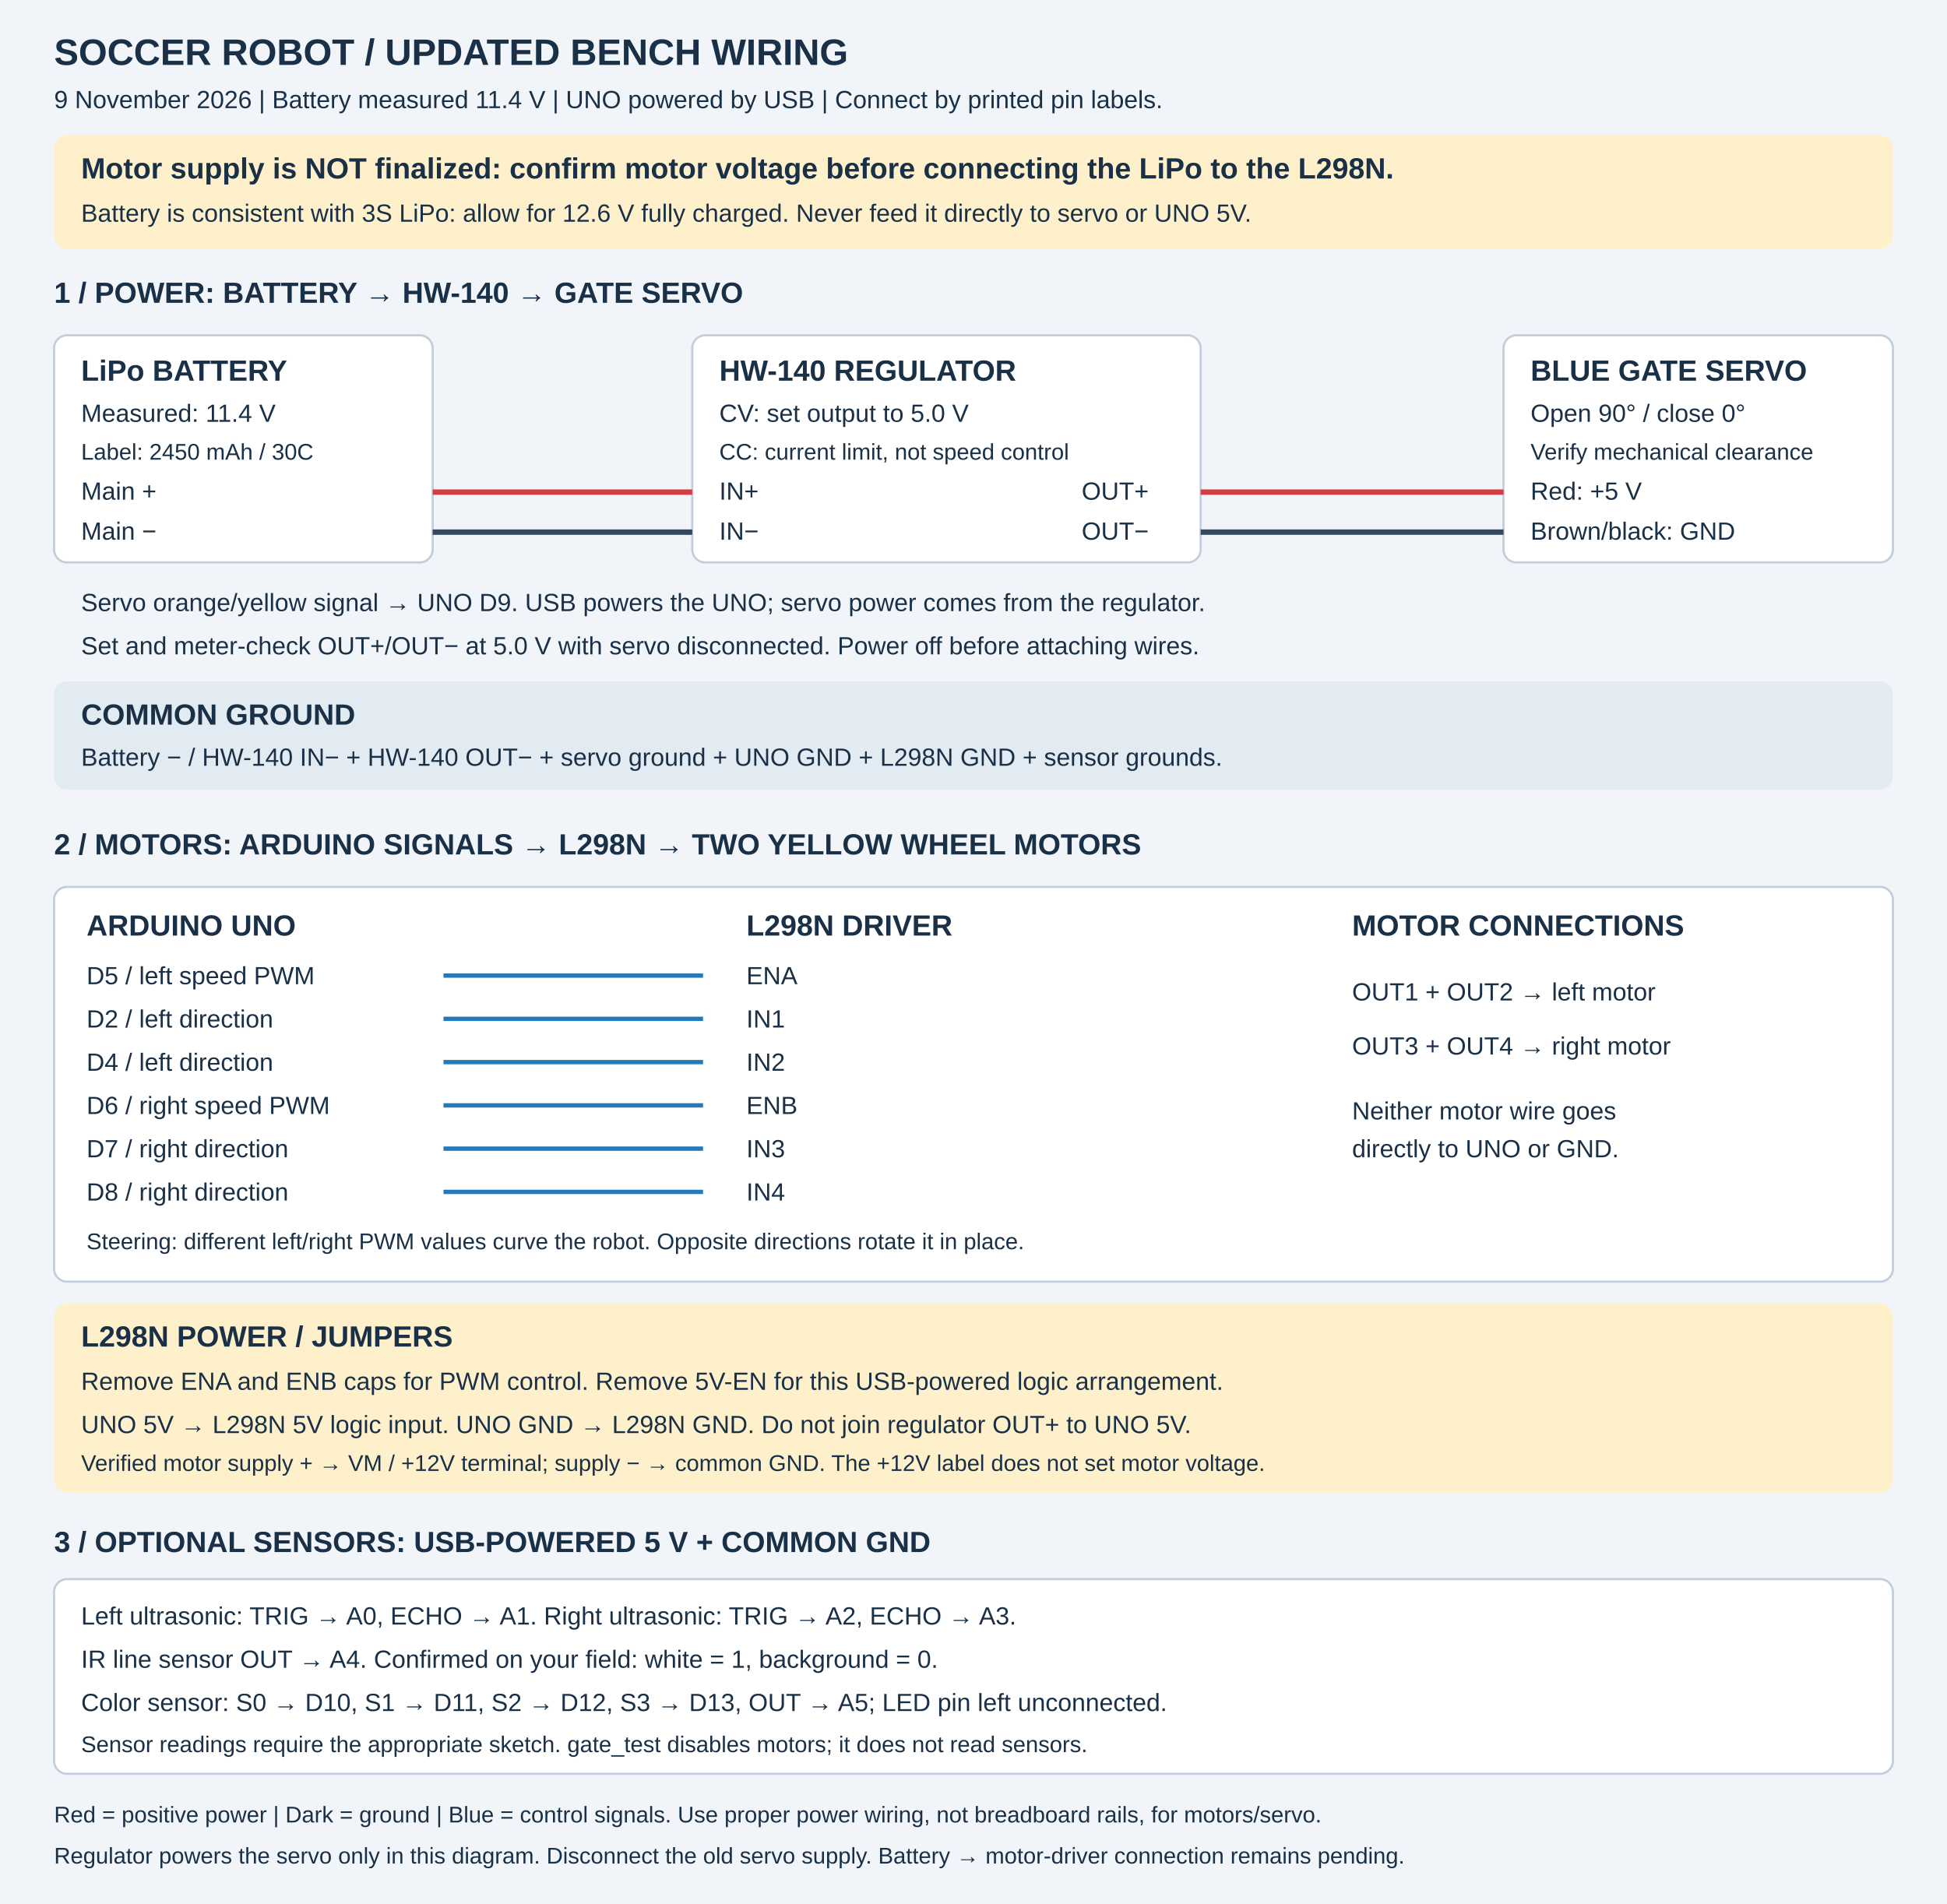
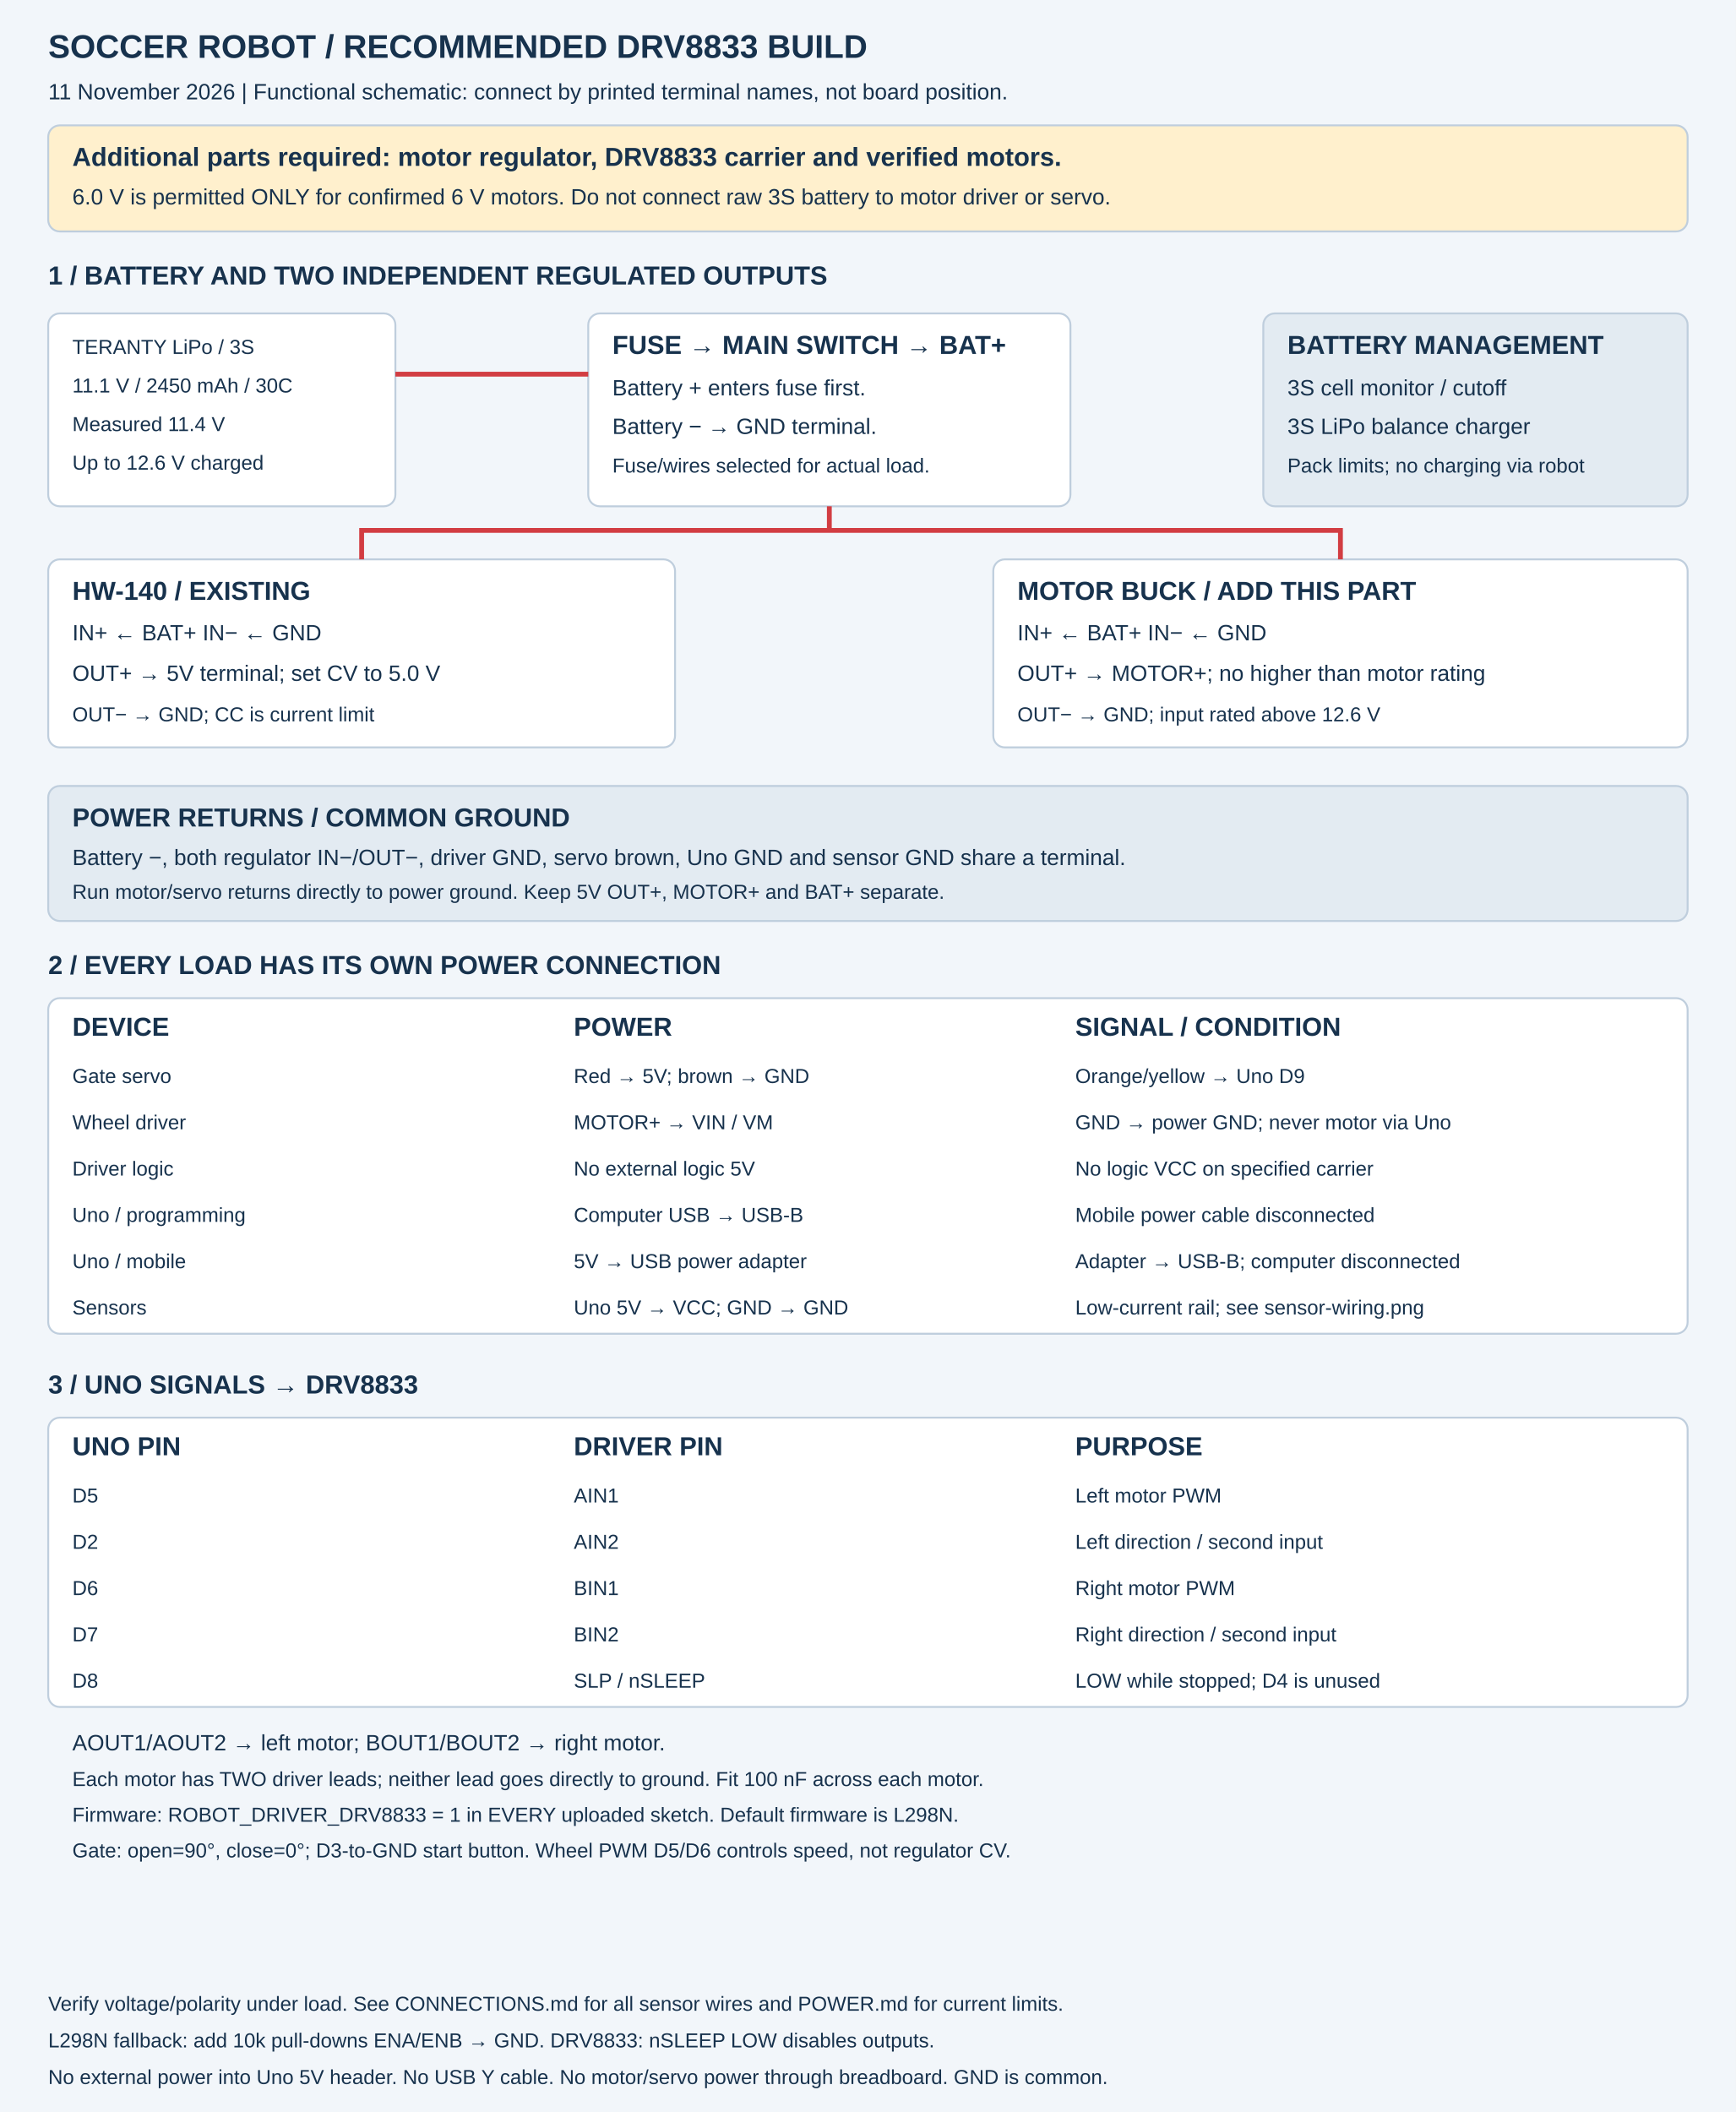
- <svg xmlns="http://www.w3.org/2000/svg" width="1800" height="1760" viewBox="0 0 1800 1760">
-   <defs>
-     <style>
- text{font-family:Arial,sans-serif;fill:#193047}.title{font-size:34px;font-weight:bold}.h{font-size:27px;font-weight:bold}.t{font-size:23px}.s{font-size:21px}.box{fill:white;stroke:#c2cedb;stroke-width:2}.pwr{fill:none;stroke:#d23d42;stroke-width:5}.gnd{fill:none;stroke:#34495e;stroke-width:5}.sig{fill:none;stroke:#247ab9;stroke-width:4}.pending{fill:none;stroke:#bf7b14;stroke-width:5;stroke-dasharray:12 8}
- </style>
-   </defs>
-   <rect width="1800" height="1760" fill="#f1f5f9" />
-   <text x="50" y="60" class="title">SOCCER ROBOT / UPDATED BENCH WIRING</text>
-   <text x="50" y="100" class="t">9 November 2026 | Battery measured 11.4 V | UNO powered by USB | Connect by printed pin labels.</text>
-   <rect x="50" y="125" width="1700" height="105" rx="12" fill="#fff0cc" />
-   <text x="75" y="165" class="h">Motor supply is NOT finalized: confirm motor voltage before connecting the LiPo to the L298N.</text>
-   <text x="75" y="205" class="t">Battery is consistent with 3S LiPo: allow for 12.6 V fully charged. Never feed it directly to servo or UNO 5V.</text>
-   <text x="50" y="280" class="h">1 / POWER: BATTERY → HW-140 → GATE SERVO</text>
-   <rect x="50" y="310" width="350" height="210" rx="12" class="box" />
-   <text x="75" y="352" class="h">LiPo BATTERY</text>
-   <text x="75" y="390" class="t">Measured: 11.4 V</text>
-   <text x="75" y="425" class="s">Label: 2450 mAh / 30C</text>
-   <text x="75" y="462" class="t">Main +</text>
-   <text x="75" y="499" class="t">Main −</text>
-   <rect x="640" y="310" width="470" height="210" rx="12" class="box" />
-   <text x="665" y="352" class="h">HW-140 REGULATOR</text>
-   <text x="665" y="390" class="t">CV: set output to 5.0 V</text>
-   <text x="665" y="425" class="s">CC: current limit, not speed control</text>
-   <text x="665" y="462" class="t">IN+</text>
-   <text x="1000" y="462" class="t">OUT+</text>
-   <text x="665" y="499" class="t">IN−</text>
-   <text x="1000" y="499" class="t">OUT−</text>
-   <path d="M400 455H640" class="pwr" />
-   <path d="M400 492H640" class="gnd" />
-   <rect x="1390" y="310" width="360" height="210" rx="12" class="box" />
-   <text x="1415" y="352" class="h">BLUE GATE SERVO</text>
-   <text x="1415" y="390" class="t">Open 90° / close 0°</text>
-   <text x="1415" y="425" class="s">Verify mechanical clearance</text>
-   <text x="1415" y="462" class="t">Red: +5 V</text>
-   <text x="1415" y="499" class="t">Brown/black: GND</text>
-   <path d="M1110 455H1390" class="pwr" />
-   <path d="M1110 492H1390" class="gnd" />
-   <text x="75" y="565" class="t">Servo orange/yellow signal → UNO D9. USB powers the UNO; servo power comes from the regulator.</text>
-   <text x="75" y="605" class="t">Set and meter-check OUT+/OUT− at 5.0 V with servo disconnected. Power off before attaching wires.</text>
-   <rect x="50" y="630" width="1700" height="100" rx="12" fill="#e2eaf2" />
-   <text x="75" y="670" class="h">COMMON GROUND</text>
-   <text x="75" y="708" class="t">Battery − / HW-140 IN− + HW-140 OUT− + servo ground + UNO GND + L298N GND + sensor grounds.</text>
-   <text x="50" y="790" class="h">2 / MOTORS: ARDUINO SIGNALS → L298N → TWO YELLOW WHEEL MOTORS</text>
-   <rect x="50" y="820" width="1700" height="365" rx="12" class="box" />
-   <text x="80" y="865" class="h">ARDUINO UNO</text>
-   <text x="690" y="865" class="h">L298N DRIVER</text>
-   <text x="1250" y="865" class="h">MOTOR CONNECTIONS</text>
-   <g class="t">
-     <text x="80" y="910">D5 / left speed PWM</text>
-     <text x="690" y="910">ENA</text>
-     <text x="80" y="950">D2 / left direction</text>
-     <text x="690" y="950">IN1</text>
-     <text x="80" y="990">D4 / left direction</text>
-     <text x="690" y="990">IN2</text>
-     <text x="80" y="1030">D6 / right speed PWM</text>
-     <text x="690" y="1030">ENB</text>
-     <text x="80" y="1070">D7 / right direction</text>
-     <text x="690" y="1070">IN3</text>
-     <text x="80" y="1110">D8 / right direction</text>
-     <text x="690" y="1110">IN4</text>
-     <text x="1250" y="925">OUT1 + OUT2 → left motor</text>
-     <text x="1250" y="975">OUT3 + OUT4 → right motor</text>
-     <text x="1250" y="1035">Neither motor wire goes</text>
-     <text x="1250" y="1070">directly to UNO or GND.</text>
-   </g>
-   <path d="M410 902H650 M410 942H650 M410 982H650 M410 1022H650 M410 1062H650 M410 1102H650" class="sig" />
-   <text x="80" y="1155" class="s">Steering: different left/right PWM values curve the robot. Opposite directions rotate it in place.</text>
-   <rect x="50" y="1205" width="1700" height="175" rx="12" fill="#fff0cc" />
-   <text x="75" y="1245" class="h">L298N POWER / JUMPERS</text>
-   <text x="75" y="1285" class="t">Remove ENA and ENB caps for PWM control. Remove 5V-EN for this USB-powered logic arrangement.</text>
-   <text x="75" y="1325" class="t">UNO 5V → L298N 5V logic input. UNO GND → L298N GND. Do not join regulator OUT+ to UNO 5V.</text>
-   <text x="75" y="1360" class="s">Verified motor supply + → VM / +12V terminal; supply − → common GND. The +12V label does not set motor voltage.</text>
-   <text x="50" y="1435" class="h">3 / OPTIONAL SENSORS: USB-POWERED 5 V + COMMON GND</text>
-   <rect x="50" y="1460" width="1700" height="180" rx="12" class="box" />
-   <text x="75" y="1502" class="t">Left ultrasonic: TRIG → A0, ECHO → A1. Right ultrasonic: TRIG → A2, ECHO → A3.</text>
-   <text x="75" y="1542" class="t">IR line sensor OUT → A4. Confirmed on your field: white = 1, background = 0.</text>
-   <text x="75" y="1582" class="t">Color sensor: S0 → D10, S1 → D11, S2 → D12, S3 → D13, OUT → A5; LED pin left unconnected.</text>
-   <text x="75" y="1620" class="s">Sensor readings require the appropriate sketch. gate_test disables motors; it does not read sensors.</text>
-   <text x="50" y="1685" class="s">Red = positive power | Dark = ground | Blue = control signals. Use proper power wiring, not breadboard rails, for motors/servo.</text>
-   <text x="50" y="1723" class="s">Regulator powers the servo only in this diagram. Disconnect the old servo supply. Battery → motor-driver connection remains pending.</text>
+ <svg xmlns="http://www.w3.org/2000/svg" width="1800" height="2190" viewBox="0 0 1800 2190">
+   <style>text{font-family:Arial,sans-serif;fill:#17324d}.title{font-size:34px;font-weight:bold}.h{font-size:27px;font-weight:bold}.t{font-size:23px}.s{font-size:21px}</style>
+   <rect width="1800" height="2190" fill="#f2f6fa" />
+   <text x="50" y="60" class="title">SOCCER ROBOT / RECOMMENDED DRV8833 BUILD</text>
+   <text x="50" y="103" class="t">11 November 2026 | Functional schematic: connect by printed terminal names, not board position.</text>
+   <rect x="50" y="130" width="1700" height="110" rx="12" fill="#fff0cd" stroke="#bfcedd" stroke-width="2" />
+   <text x="75" y="172" class="h">Additional parts required: motor regulator, DRV8833 carrier and verified motors.</text>
+   <text x="75" y="212" class="t">6.0 V is permitted ONLY for confirmed 6 V motors. Do not connect raw 3S battery to motor driver or servo.</text>
+   <text x="50" y="295" class="h">1 / BATTERY AND TWO INDEPENDENT REGULATED OUTPUTS</text>
+   <rect x="50" y="325" width="360" height="200" rx="12" fill="#fff" stroke="#bfcedd" stroke-width="2" />
+   <text x="75" y="367" class="s">TERANTY LiPo / 3S</text>
+   <text x="75" y="407" class="s">11.1 V / 2450 mAh / 30C</text>
+   <text x="75" y="447" class="s">Measured 11.4 V</text>
+   <text x="75" y="487" class="s">Up to 12.6 V charged</text>
+   <rect x="610" y="325" width="500" height="200" rx="12" fill="#fff" stroke="#bfcedd" stroke-width="2" />
+   <text x="635" y="367" class="h">FUSE → MAIN SWITCH → BAT+</text>
+   <text x="635" y="410" class="t">Battery + enters fuse first.</text>
+   <text x="635" y="450" class="t">Battery − → GND terminal.</text>
+   <text x="635" y="490" class="s">Fuse/wires selected for actual load.</text>
+   <path d="M410 388H610" fill="none" stroke="#d23d42" stroke-width="5" />
+   <rect x="1310" y="325" width="440" height="200" rx="12" fill="#e3ebf2" stroke="#bfcedd" stroke-width="2" />
+   <text x="1335" y="367" class="h">BATTERY MANAGEMENT</text>
+   <text x="1335" y="410" class="t">3S cell monitor / cutoff</text>
+   <text x="1335" y="450" class="t">3S LiPo balance charger</text>
+   <text x="1335" y="490" class="s">Pack limits; no charging via robot</text>
+   <rect x="50" y="580" width="650" height="195" rx="12" fill="#fff" stroke="#bfcedd" stroke-width="2" />
+   <text x="75" y="622" class="h">HW-140 / EXISTING</text>
+   <text x="75" y="664" class="t">IN+ ← BAT+     IN− ← GND</text>
+   <text x="75" y="706" class="t">OUT+ → 5V terminal; set CV to 5.0 V</text>
+   <text x="75" y="748" class="s">OUT− → GND; CC is current limit</text>
+   <rect x="1030" y="580" width="720" height="195" rx="12" fill="#fff" stroke="#bfcedd" stroke-width="2" />
+   <text x="1055" y="622" class="h">MOTOR BUCK / ADD THIS PART</text>
+   <text x="1055" y="664" class="t">IN+ ← BAT+     IN− ← GND</text>
+   <text x="1055" y="706" class="t">OUT+ → MOTOR+; no higher than motor rating</text>
+   <text x="1055" y="748" class="s">OUT− → GND; input rated above 12.6 V</text>
+   <path d="M860 525V550H375V580 M860 550H1390V580" fill="none" stroke="#d23d42" stroke-width="5" />
+   <rect x="50" y="815" width="1700" height="140" rx="12" fill="#e3ebf2" stroke="#bfcedd" stroke-width="2" />
+   <text x="75" y="857" class="h">POWER RETURNS / COMMON GROUND</text>
+   <text x="75" y="897" class="t">Battery −, both regulator IN−/OUT−, driver GND, servo brown, Uno GND and sensor GND share a terminal.</text>
+   <text x="75" y="932" class="s">Run motor/servo returns directly to power ground. Keep 5V OUT+, MOTOR+ and BAT+ separate.</text>
+   <text x="50" y="1010" class="h">2 / EVERY LOAD HAS ITS OWN POWER CONNECTION</text>
+   <rect x="50" y="1035" width="1700" height="348" rx="12" fill="#fff" stroke="#bfcedd" stroke-width="2" />
+   <text x="75" y="1074" class="h">DEVICE</text>
+   <text x="595" y="1074" class="h">POWER</text>
+   <text x="1115" y="1074" class="h">SIGNAL / CONDITION</text>
+   <text x="75" y="1123" class="s">Gate servo</text>
+   <text x="595" y="1123" class="s">Red → 5V; brown → GND</text>
+   <text x="1115" y="1123" class="s">Orange/yellow → Uno D9</text>
+   <text x="75" y="1171" class="s">Wheel driver</text>
+   <text x="595" y="1171" class="s">MOTOR+ → VIN / VM</text>
+   <text x="1115" y="1171" class="s">GND → power GND; never motor via Uno</text>
+   <text x="75" y="1219" class="s">Driver logic</text>
+   <text x="595" y="1219" class="s">No external logic 5V</text>
+   <text x="1115" y="1219" class="s">No logic VCC on specified carrier</text>
+   <text x="75" y="1267" class="s">Uno / programming</text>
+   <text x="595" y="1267" class="s">Computer USB → USB-B</text>
+   <text x="1115" y="1267" class="s">Mobile power cable disconnected</text>
+   <text x="75" y="1315" class="s">Uno / mobile</text>
+   <text x="595" y="1315" class="s">5V → USB power adapter</text>
+   <text x="1115" y="1315" class="s">Adapter → USB-B; computer disconnected</text>
+   <text x="75" y="1363" class="s">Sensors</text>
+   <text x="595" y="1363" class="s">Uno 5V → VCC; GND → GND</text>
+   <text x="1115" y="1363" class="s">Low-current rail; see sensor-wiring.png</text>
+   <text x="50" y="1445" class="h">3 / UNO SIGNALS → DRV8833</text>
+   <rect x="50" y="1470" width="1700" height="300" rx="12" fill="#fff" stroke="#bfcedd" stroke-width="2" />
+   <text x="75" y="1509" class="h">UNO PIN</text>
+   <text x="595" y="1509" class="h">DRIVER PIN</text>
+   <text x="1115" y="1509" class="h">PURPOSE</text>
+   <text x="75" y="1558" class="s">D5</text>
+   <text x="595" y="1558" class="s">AIN1</text>
+   <text x="1115" y="1558" class="s">Left motor PWM</text>
+   <text x="75" y="1606" class="s">D2</text>
+   <text x="595" y="1606" class="s">AIN2</text>
+   <text x="1115" y="1606" class="s">Left direction / second input</text>
+   <text x="75" y="1654" class="s">D6</text>
+   <text x="595" y="1654" class="s">BIN1</text>
+   <text x="1115" y="1654" class="s">Right motor PWM</text>
+   <text x="75" y="1702" class="s">D7</text>
+   <text x="595" y="1702" class="s">BIN2</text>
+   <text x="1115" y="1702" class="s">Right direction / second input</text>
+   <text x="75" y="1750" class="s">D8</text>
+   <text x="595" y="1750" class="s">SLP / nSLEEP</text>
+   <text x="1115" y="1750" class="s">LOW while stopped; D4 is unused</text>
+   <text x="75" y="1815" class="t">AOUT1/AOUT2 → left motor; BOUT1/BOUT2 → right motor.</text>
+   <text x="75" y="1852" class="s">Each motor has TWO driver leads; neither lead goes directly to ground. Fit 100 nF across each motor.</text>
+   <text x="75" y="1889" class="s">Firmware: ROBOT_DRIVER_DRV8833 = 1 in EVERY uploaded sketch. Default firmware is L298N.</text>
+   <text x="75" y="1926" class="s">Gate: open=90°, close=0°; D3-to-GND start button. Wheel PWM D5/D6 controls speed, not regulator CV.</text>
+   <text x="50" y="2085" class="s">Verify voltage/polarity under load. See CONNECTIONS.md for all sensor wires and POWER.md for current limits.</text>
+   <text x="50" y="2123" class="s">L298N fallback: add 10k pull-downs ENA/ENB → GND. DRV8833: nSLEEP LOW disables outputs.</text>
+   <text x="50" y="2161" class="s">No external power into Uno 5V header. No USB Y cable. No motor/servo power through breadboard. GND is common.</text>
</svg>
